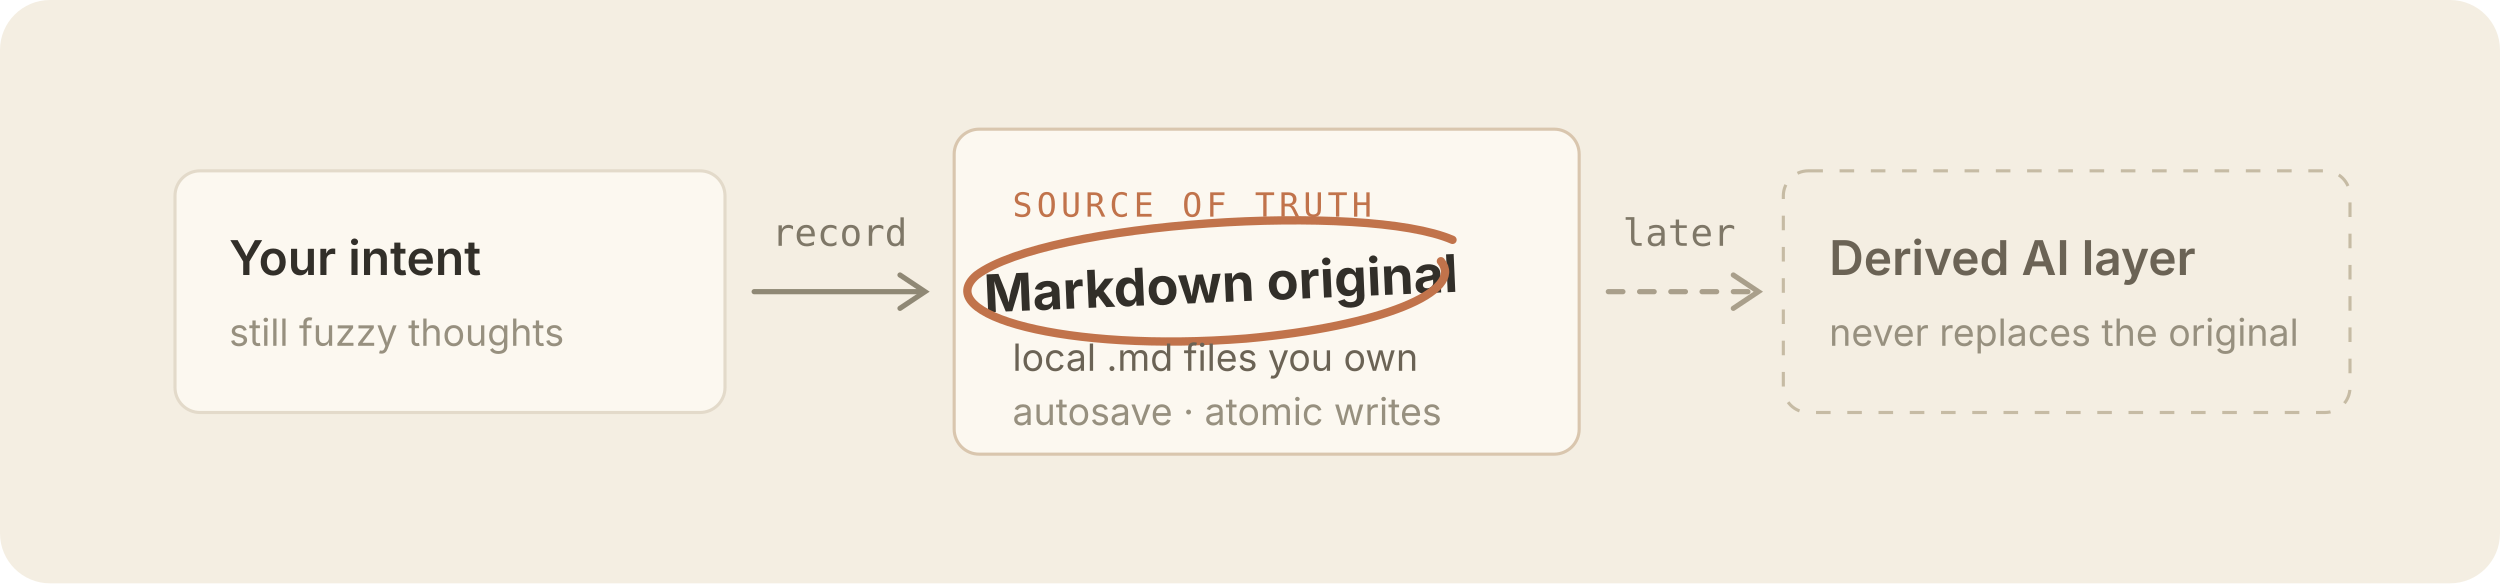
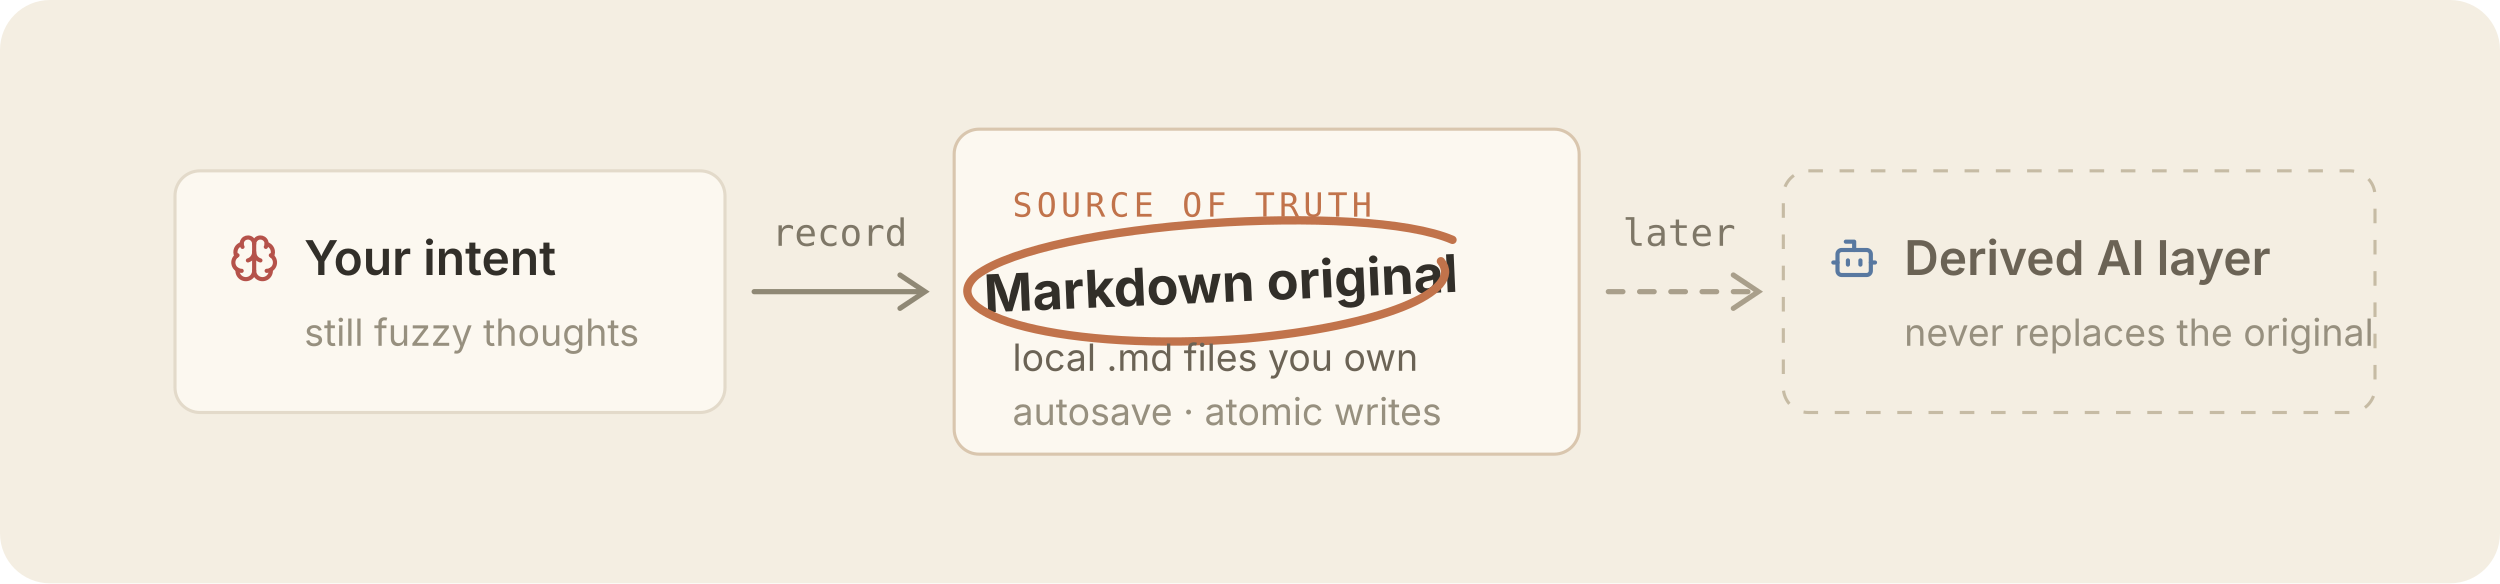
<svg xmlns="http://www.w3.org/2000/svg" width="1200" height="280" viewBox="0 0 1200 280" role="img" aria-labelledby="title desc">
  <rect width="1200" height="280" rx="24" fill="#F4EEE2" />
  <g font-family="-apple-system, BlinkMacSystemFont, 'Segoe UI', 'Apple SD Gothic Neo', 'Noto Sans KR', 'Malgun Gothic', sans-serif">
    <g transform="translate(84 82)">
      <rect width="264" height="116" rx="12" fill="#FCF8F0" stroke="#E3DACA" stroke-width="1.5" />
-       <text x="26" y="50" font-size="23" font-weight="600" fill="#322F29">Your intent</text>
-       <text x="26" y="84" font-size="18" fill="#97907F">still fuzzy thoughts</text>
+       <g transform="translate(26 30)" fill="none" stroke="#B5524A" stroke-width="2" stroke-linecap="round" stroke-linejoin="round">
+         <path d="M12 18V5" />
+         <path d="M15 13a4.17 4.17 0 0 1-3-4 4.17 4.17 0 0 1-3 4" />
+         <path d="M17.598 6.5A3 3 0 1 0 12 5a3 3 0 1 0-5.598 1.5" />
+         <path d="M17.997 5.125a4 4 0 0 1 2.526 5.77" />
+         <path d="M18 18a4 4 0 0 0 2-7.464" />
+         <path d="M19.967 17.483A4 4 0 1 1 12 18a4 4 0 1 1-7.967-.517" />
+         <path d="M6 18a4 4 0 0 1-2-7.464" />
+         <path d="M6.003 5.125a4 4 0 0 0-2.526 5.77" />
+       </g>
+       <text x="62" y="50" font-size="23" font-weight="600" fill="#322F29">Your intent</text>
+       <text x="62" y="84" font-size="18" fill="#97907F">still fuzzy thoughts</text>
    </g>
    <g stroke="#8F8875" stroke-width="2.5" fill="none" stroke-linecap="round">
      <line x1="362" y1="140" x2="442" y2="140" />
      <path d="M432 132 L 444 140 L 432 148" />
    </g>
    <text x="403" y="118" text-anchor="middle" font-family="ui-monospace, SFMono-Regular, Menlo, monospace" font-size="18" fill="#7E7767">record</text>
    <g transform="translate(458 62)">
      <rect width="300" height="156" rx="12" fill="#FCF8F0" stroke="#D9C6AE" stroke-width="1.5" />
      <text x="28" y="42" font-family="ui-monospace, SFMono-Regular, Menlo, monospace" font-size="16" letter-spacing="2" fill="#C1734B">SOURCE OF TRUTH</text>
      <g transform="translate(128 74) rotate(-2.5)">
        <text x="0" y="9" text-anchor="middle" font-size="25" font-weight="700" fill="#322F29">Markdown original</text>
        <path d="M112 -16 C 71 -36, -82 -33, -117 -9 C -140 9, -76 30, 11 27 C 76 24, 117 9, 106 -6" fill="none" stroke="#C1734B" stroke-width="4" stroke-linecap="round" />
      </g>
      <text x="28" y="116" font-size="18" fill="#6B6355">local .md files you own</text>
      <text x="28" y="142" font-size="18" fill="#97907F">autosave · atomic writes</text>
    </g>
    <g stroke="#A99F8B" stroke-width="2.5" fill="none" stroke-linecap="round">
      <line x1="772" y1="140" x2="840" y2="140" stroke-dasharray="7 8" />
      <path d="M832 132 L 844 140 L 832 148" />
    </g>
    <text x="806" y="118" text-anchor="middle" font-family="ui-monospace, SFMono-Regular, Menlo, monospace" font-size="18" fill="#7E7767">later</text>
    <g transform="translate(856 82)">
-       <rect width="272" height="116" rx="12" fill="none" stroke="#C6BBA4" stroke-width="1.5" stroke-dasharray="7 8" />
-       <text x="22" y="50" font-size="23" font-weight="600" fill="#6B6355">Derived AI layer</text>
-       <text x="22" y="84" font-size="18" fill="#97907F">never replaces the original</text>
+       <rect width="284" height="116" rx="12" fill="none" stroke="#C6BBA4" stroke-width="1.5" stroke-dasharray="7 8" />
+       <g transform="translate(22 30)" fill="none" stroke="#5878A0" stroke-width="2" stroke-linecap="round" stroke-linejoin="round">
+         <path d="M12 8V4H8" />
+         <rect x="4" y="8" width="16" height="12" rx="2" />
+         <path d="M2 14h2" />
+         <path d="M20 14h2" />
+         <path d="M15 13v2" />
+         <path d="M9 13v2" />
+       </g>
+       <text x="58" y="50" font-size="23" font-weight="600" fill="#6B6355">Derived AI layer</text>
+       <text x="58" y="84" font-size="18" fill="#97907F">never replaces the original</text>
    </g>
  </g>
</svg>
